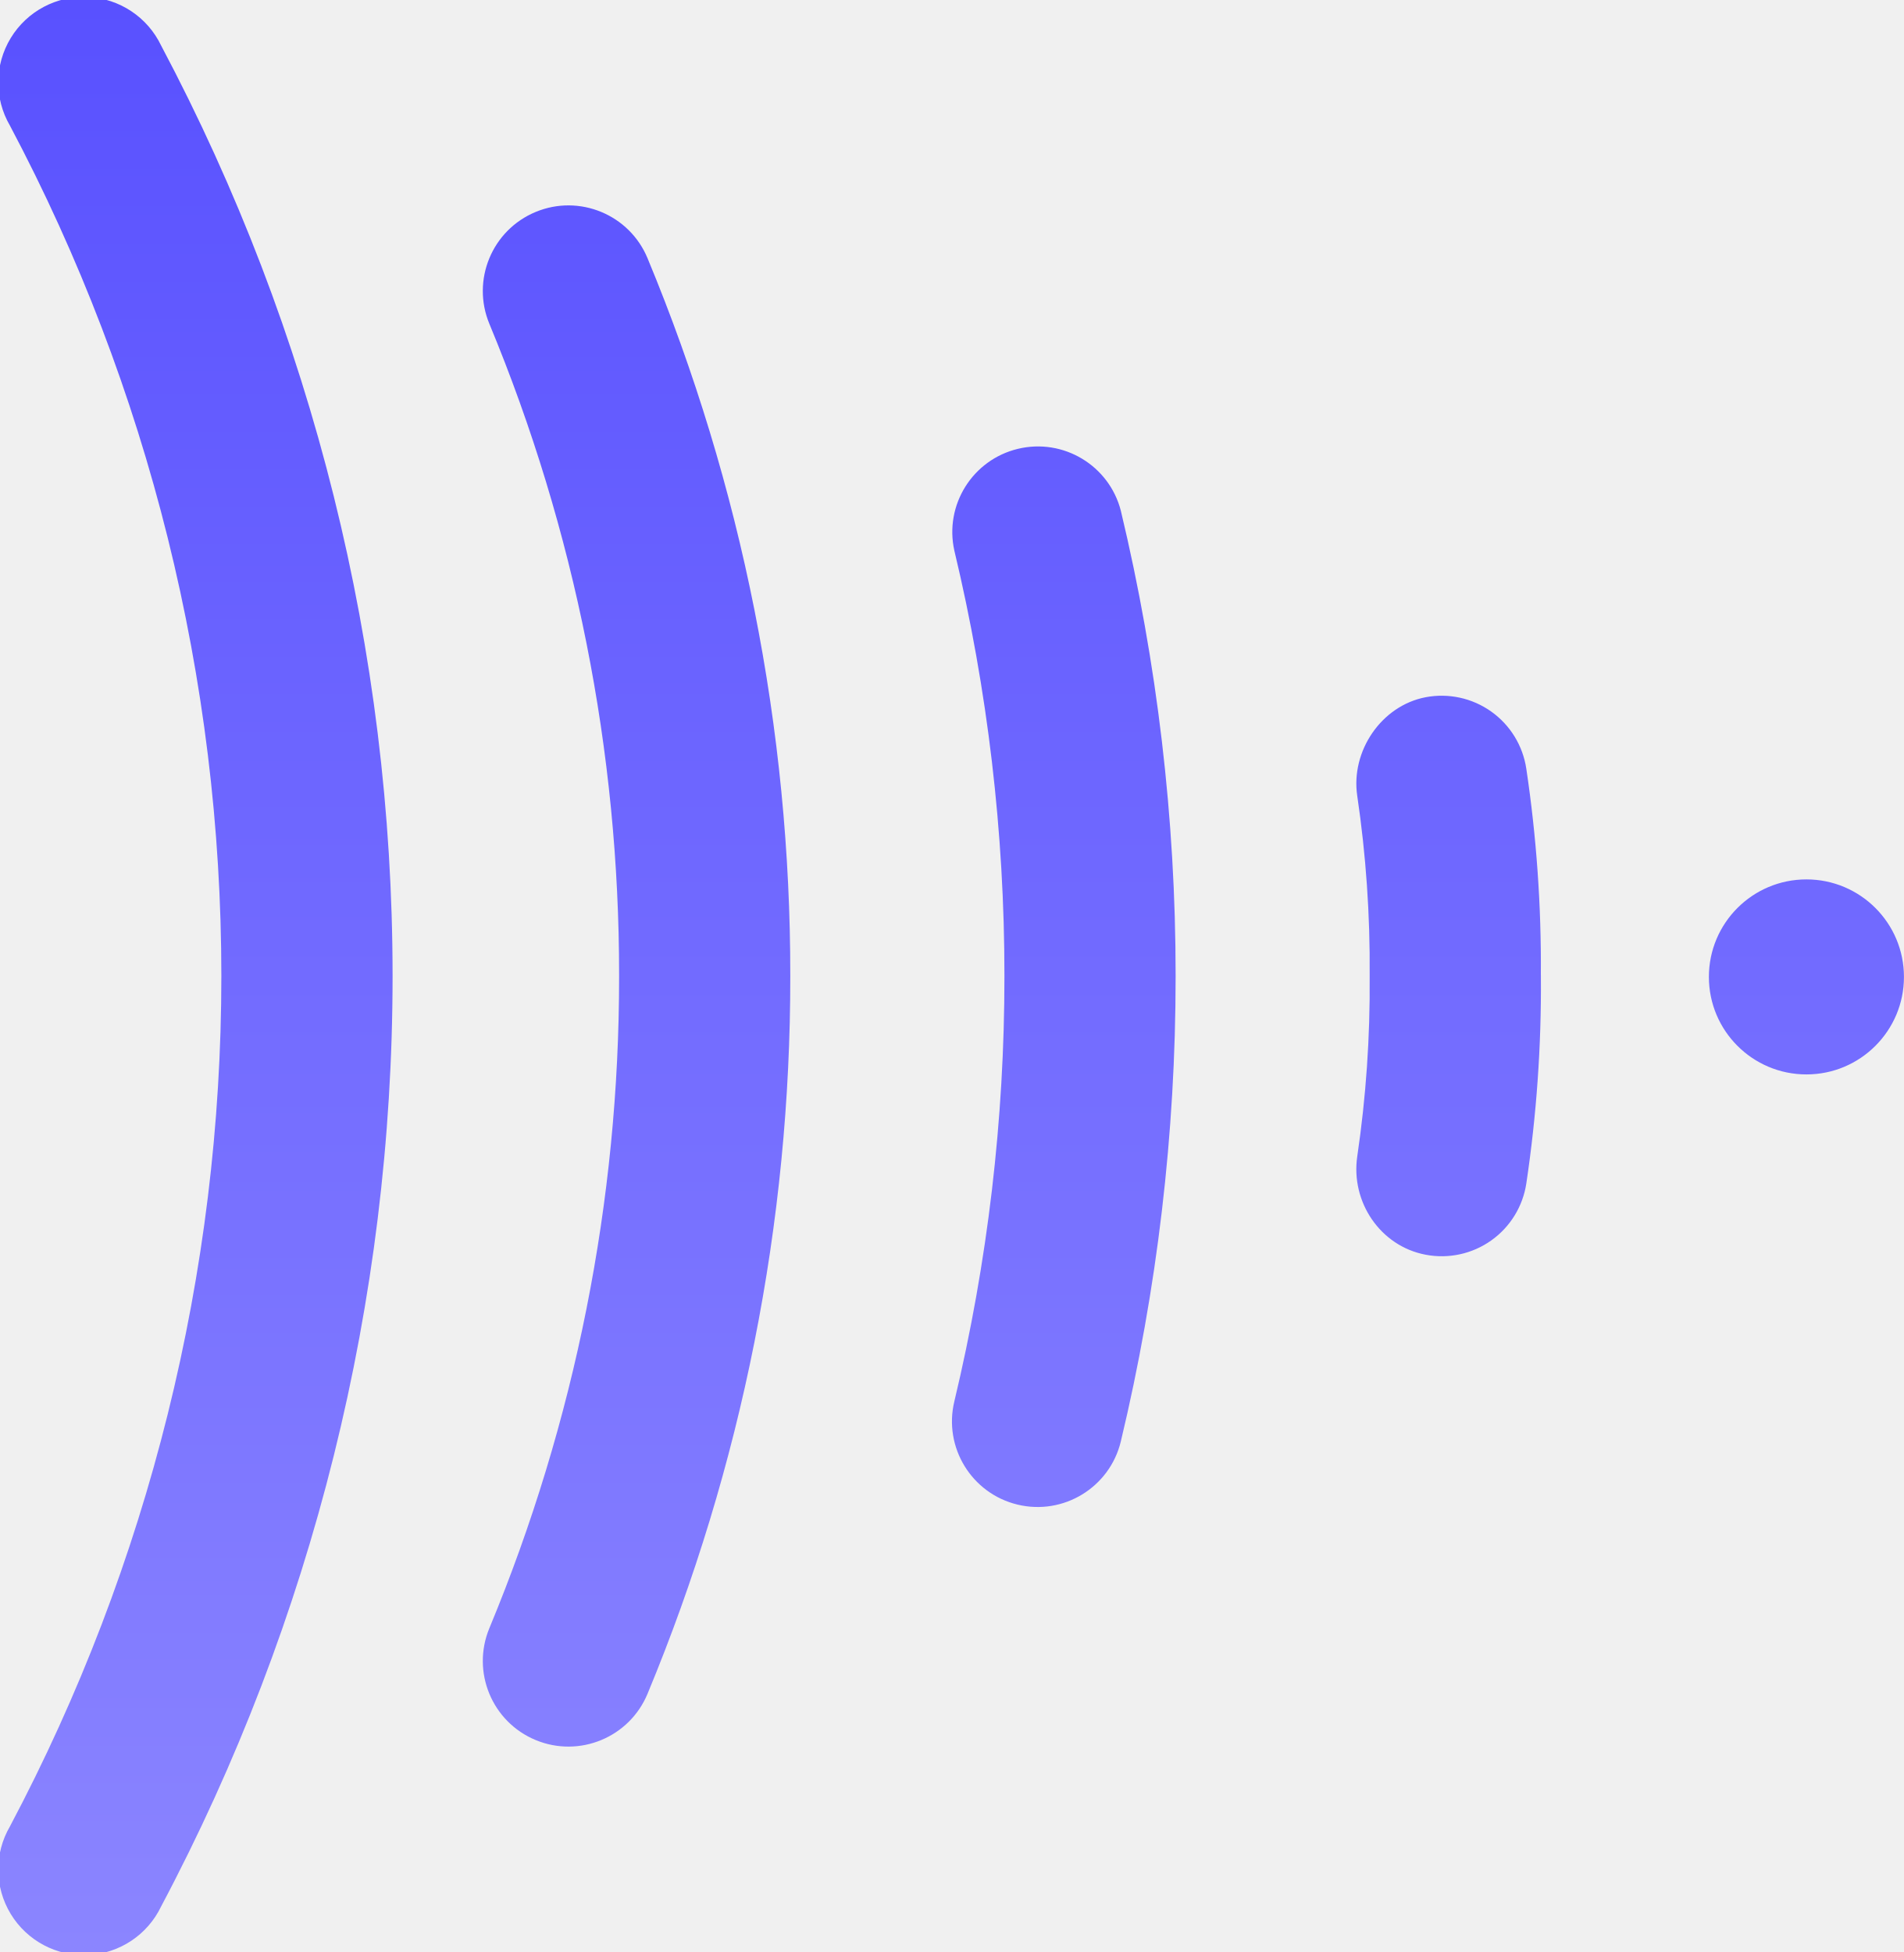
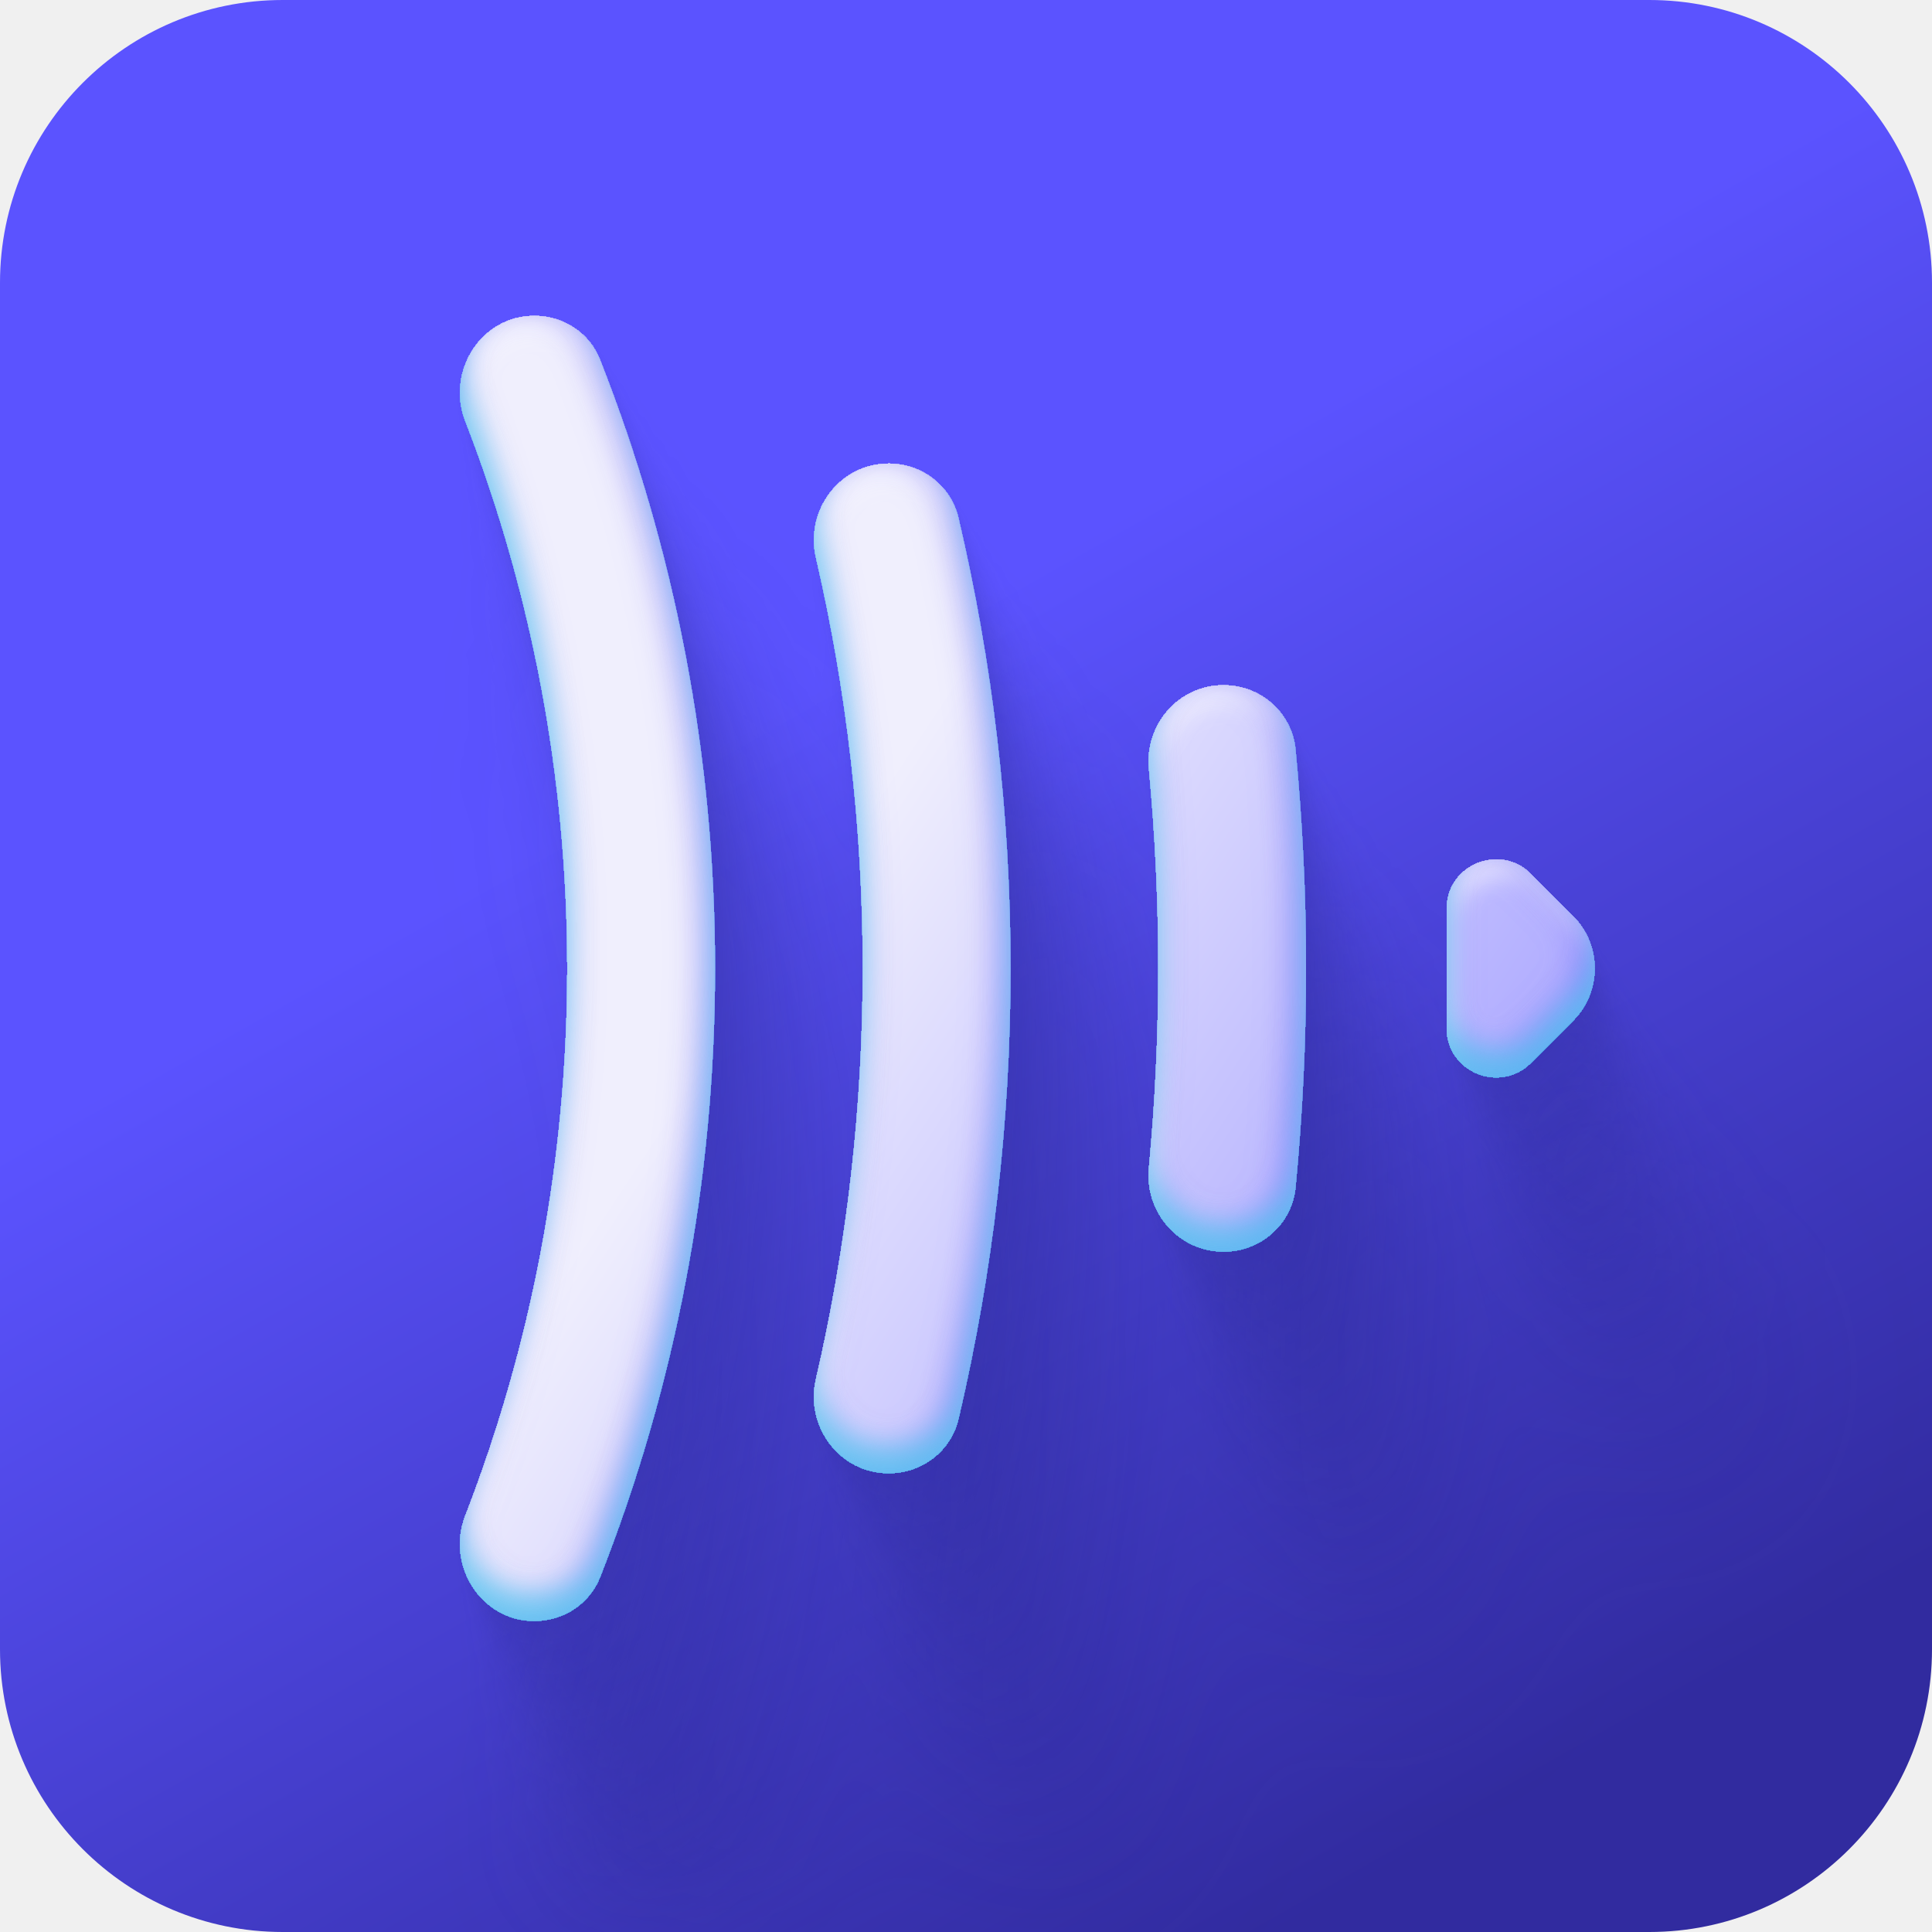
- <svg xmlns="http://www.w3.org/2000/svg" viewBox="0 0 449 460.43">
-   <defs>
-     <style>.cls-1{fill:url(#linear-gradient);}</style>
-     <linearGradient id="linear-gradient" x1="224.5" y1="460.43" x2="224.5" gradientUnits="userSpaceOnUse">
-       <stop offset="0" stop-color="#8b85ff" />
-       <stop offset="1" stop-color="#5951ff" />
-     </linearGradient>
-   </defs>
-   <g id="Layer_2" data-name="Layer 2">
-     <g id="Layer_1-2" data-name="Layer 1">
-       <path class="cls-1" d="M186.37,230.15v.13a440.12,440.12,0,0,1-33.66,169.23,20.19,20.19,0,1,1-37.31-15.45A399.87,399.87,0,0,0,146,230.43h0V230h0A399.83,399.83,0,0,0,115.4,76.37a20.19,20.19,0,0,1,37.31-15.45A440.12,440.12,0,0,1,186.37,230.15Zm177-.15h0a313.22,313.22,0,0,0-3.43-48.69,20.19,20.19,0,0,0-23.74-16.85c-10.45,2-17.69,12.72-16.13,23.24A274.1,274.1,0,0,1,323,230h0v.43h0a274.1,274.1,0,0,1-2.92,42.3c-1.6,10.77,5.43,21.21,16.13,23.23a20.18,20.18,0,0,0,23.74-16.84,313.22,313.22,0,0,0,3.43-48.69h0V230Zm-86.13,0a470.36,470.36,0,0,0-12.92-109.54,20.19,20.19,0,0,0-39.26,9.42,430.22,430.22,0,0,1,11.81,100.33,430.09,430.09,0,0,1-11.81,100.33A20.19,20.19,0,1,0,264.32,340a470.43,470.43,0,0,0,12.92-109.54h0V230ZM92.58,230A468.44,468.44,0,0,0,38,10.75,20.19,20.19,0,1,0,2.35,29.64,428.23,428.23,0,0,1,52.2,230.21,428.24,428.24,0,0,1,2.35,430.79,20.19,20.19,0,1,0,38,449.68,468.5,468.5,0,0,0,92.58,230.43h0V230ZM426,207.43a23,23,0,1,0,23,23A23,23,0,0,0,426,207.43Z" />
+ <svg xmlns="http://www.w3.org/2000/svg" width="42" height="42" viewBox="0 0 42 42" fill="none">
+   <g clip-path="url(#clip0_1881_36572)">
+     <rect width="42" height="42" fill="url(#paint0_linear_1881_36572)" />
+     <g opacity="0.5" filter="url(#filter0_dddddddd_1881_36572)">
+       <path d="M11.617 35.239C10.463 35.239 9.698 34.03 10.115 32.954C11.547 29.263 12.332 25.25 12.332 21.053C12.332 16.856 11.547 12.843 10.115 9.152C9.698 8.075 10.463 6.867 11.617 6.867C12.246 6.867 12.816 7.24 13.046 7.825C14.659 11.922 15.544 16.384 15.544 21.053C15.544 25.722 14.659 30.184 13.046 34.281C12.816 34.865 12.246 35.239 11.617 35.239Z" fill="url(#paint1_linear_1881_36572)" />
+       <path d="M19.319 32.027C18.262 32.027 17.5 31.012 17.739 29.982C18.404 27.113 18.756 24.124 18.756 21.053C18.756 17.982 18.404 14.992 17.739 12.124C17.5 11.094 18.262 10.079 19.319 10.079C20.039 10.079 20.672 10.562 20.837 11.263C21.576 14.406 21.968 17.684 21.968 21.053C21.968 24.422 21.576 27.7 20.837 30.843C20.672 31.544 20.039 32.027 19.319 32.027Z" fill="url(#paint2_linear_1881_36572)" />
+       <path d="M26.598 27.209C25.63 27.209 24.886 26.356 24.977 25.393C25.111 23.964 25.18 22.517 25.18 21.053C25.18 19.589 25.111 18.142 24.977 16.713C24.886 15.749 25.63 14.897 26.598 14.897C27.404 14.897 28.087 15.496 28.164 16.299C28.315 17.863 28.392 19.449 28.392 21.053C28.392 22.657 28.315 24.242 28.164 25.807C28.087 26.609 27.404 27.209 26.598 27.209Z" fill="url(#paint3_linear_1881_36572)" />
+       <path d="M33.279 18.999L34.196 19.917C34.824 20.544 34.824 21.561 34.196 22.188L33.279 23.106C32.604 23.781 31.451 23.303 31.451 22.349V19.756C31.451 18.803 32.604 18.325 33.279 18.999Z" fill="url(#paint4_linear_1881_36572)" />
+     </g>
+     <g filter="url(#filter1_iii_1881_36572)">
+       <path d="M11.617 35.239C10.463 35.239 9.698 34.03 10.115 32.954C11.547 29.263 12.332 25.25 12.332 21.053C12.332 16.856 11.547 12.843 10.115 9.152C9.698 8.075 10.463 6.867 11.617 6.867C12.246 6.867 12.816 7.24 13.046 7.825C14.659 11.922 15.544 16.384 15.544 21.053C15.544 25.722 14.659 30.184 13.046 34.281C12.816 34.865 12.246 35.239 11.617 35.239Z" fill="url(#paint5_linear_1881_36572)" />
+       <path d="M19.319 32.027C18.262 32.027 17.5 31.012 17.739 29.982C18.404 27.113 18.756 24.124 18.756 21.053C18.756 17.982 18.404 14.992 17.739 12.124C17.5 11.094 18.262 10.079 19.319 10.079C20.039 10.079 20.672 10.562 20.837 11.263C21.576 14.406 21.968 17.684 21.968 21.053C21.968 24.422 21.576 27.7 20.837 30.843C20.672 31.544 20.039 32.027 19.319 32.027Z" fill="url(#paint6_linear_1881_36572)" />
+       <path d="M26.598 27.209C25.63 27.209 24.886 26.356 24.977 25.393C25.111 23.964 25.18 22.517 25.18 21.053C25.18 19.589 25.111 18.142 24.977 16.713C24.886 15.749 25.63 14.897 26.598 14.897C27.404 14.897 28.087 15.496 28.164 16.299C28.315 17.863 28.392 19.449 28.392 21.053C28.392 22.657 28.315 24.242 28.164 25.807C28.087 26.609 27.404 27.209 26.598 27.209Z" fill="url(#paint7_linear_1881_36572)" />
+       <path d="M33.279 18.999L34.196 19.917C34.824 20.544 34.824 21.561 34.196 22.188L33.279 23.106C32.604 23.781 31.451 23.303 31.451 22.349V19.756C31.451 18.803 32.604 18.325 33.279 18.999Z" fill="url(#paint8_linear_1881_36572)" />
    </g>
  </g>
+   <defs>
+     <filter id="filter0_dddddddd_1881_36572" x="9.391" y="6.839" width="32.348" height="41.078" filterUnits="userSpaceOnUse" color-interpolation-filters="sRGB">
+       <feFlood flood-opacity="0" result="BackgroundImageFix" />
+       <feColorMatrix in="SourceAlpha" type="matrix" values="0 0 0 0 0 0 0 0 0 0 0 0 0 0 0 0 0 0 127 0" result="hardAlpha" />
+       <feOffset dx="0.033" dy="0.09" />
+       <feGaussianBlur stdDeviation="0.059" />
+       <feColorMatrix type="matrix" values="0 0 0 0 0.129 0 0 0 0 0.129 0 0 0 0 0.482 0 0 0 0.065 0" />
+       <feBlend mode="normal" in2="BackgroundImageFix" result="effect1_dropShadow_1881_36572" />
+       <feColorMatrix in="SourceAlpha" type="matrix" values="0 0 0 0 0 0 0 0 0 0 0 0 0 0 0 0 0 0 127 0" result="hardAlpha" />
+       <feOffset dx="0.141" dy="0.387" />
+       <feGaussianBlur stdDeviation="0.111" />
+       <feColorMatrix type="matrix" values="0 0 0 0 0.129 0 0 0 0 0.129 0 0 0 0 0.482 0 0 0 0.111 0" />
+       <feBlend mode="normal" in2="effect1_dropShadow_1881_36572" result="effect2_dropShadow_1881_36572" />
+       <feColorMatrix in="SourceAlpha" type="matrix" values="0 0 0 0 0 0 0 0 0 0 0 0 0 0 0 0 0 0 127 0" result="hardAlpha" />
+       <feOffset dx="0.341" dy="0.932" />
+       <feGaussianBlur stdDeviation="0.186" />
+       <feColorMatrix type="matrix" values="0 0 0 0 0.129 0 0 0 0 0.129 0 0 0 0 0.482 0 0 0 0.143 0" />
+       <feBlend mode="normal" in2="effect2_dropShadow_1881_36572" result="effect3_dropShadow_1881_36572" />
+       <feColorMatrix in="SourceAlpha" type="matrix" values="0 0 0 0 0 0 0 0 0 0 0 0 0 0 0 0 0 0 127 0" result="hardAlpha" />
+       <feOffset dx="0.646" dy="1.767" />
+       <feGaussianBlur stdDeviation="0.312" />
+       <feColorMatrix type="matrix" values="0 0 0 0 0.129 0 0 0 0 0.129 0 0 0 0 0.482 0 0 0 0.17 0" />
+       <feBlend mode="normal" in2="effect3_dropShadow_1881_36572" result="effect4_dropShadow_1881_36572" />
+       <feColorMatrix in="SourceAlpha" type="matrix" values="0 0 0 0 0 0 0 0 0 0 0 0 0 0 0 0 0 0 127 0" result="hardAlpha" />
+       <feOffset dx="1.073" dy="2.934" />
+       <feGaussianBlur stdDeviation="0.519" />
+       <feColorMatrix type="matrix" values="0 0 0 0 0.129 0 0 0 0 0.129 0 0 0 0 0.482 0 0 0 0.197 0" />
+       <feBlend mode="normal" in2="effect4_dropShadow_1881_36572" result="effect5_dropShadow_1881_36572" />
+       <feColorMatrix in="SourceAlpha" type="matrix" values="0 0 0 0 0 0 0 0 0 0 0 0 0 0 0 0 0 0 127 0" result="hardAlpha" />
+       <feOffset dx="1.636" dy="4.474" />
+       <feGaussianBlur stdDeviation="0.837" />
+       <feColorMatrix type="matrix" values="0 0 0 0 0.129 0 0 0 0 0.129 0 0 0 0 0.482 0 0 0 0.23 0" />
+       <feBlend mode="normal" in2="effect5_dropShadow_1881_36572" result="effect6_dropShadow_1881_36572" />
+       <feColorMatrix in="SourceAlpha" type="matrix" values="0 0 0 0 0 0 0 0 0 0 0 0 0 0 0 0 0 0 127 0" result="hardAlpha" />
+       <feOffset dx="2.35" dy="6.428" />
+       <feGaussianBlur stdDeviation="1.294" />
+       <feColorMatrix type="matrix" values="0 0 0 0 0.129 0 0 0 0 0.129 0 0 0 0 0.482 0 0 0 0.275 0" />
+       <feBlend mode="normal" in2="effect6_dropShadow_1881_36572" result="effect7_dropShadow_1881_36572" />
+       <feColorMatrix in="SourceAlpha" type="matrix" values="0 0 0 0 0 0 0 0 0 0 0 0 0 0 0 0 0 0 127 0" result="hardAlpha" />
+       <feOffset dx="3.231" dy="8.837" />
+       <feGaussianBlur stdDeviation="1.92" />
+       <feColorMatrix type="matrix" values="0 0 0 0 0.129 0 0 0 0 0.129 0 0 0 0 0.482 0 0 0 0.34 0" />
+       <feBlend mode="normal" in2="effect7_dropShadow_1881_36572" result="effect8_dropShadow_1881_36572" />
+       <feBlend mode="normal" in="SourceGraphic" in2="effect8_dropShadow_1881_36572" result="shape" />
+     </filter>
+     <filter id="filter1_iii_1881_36572" x="9.856" y="6.291" width="24.954" height="29.332" filterUnits="userSpaceOnUse" color-interpolation-filters="sRGB">
+       <feFlood flood-opacity="0" result="BackgroundImageFix" />
+       <feBlend mode="normal" in="SourceGraphic" in2="BackgroundImageFix" result="shape" />
+       <feColorMatrix in="SourceAlpha" type="matrix" values="0 0 0 0 0 0 0 0 0 0 0 0 0 0 0 0 0 0 127 0" result="hardAlpha" />
+       <feOffset dx="0.144" dy="0.384" />
+       <feGaussianBlur stdDeviation="0.24" />
+       <feComposite in2="hardAlpha" operator="arithmetic" k2="-1" k3="1" />
+       <feColorMatrix type="matrix" values="0 0 0 0 1 0 0 0 0 1 0 0 0 0 1 0 0 0 0.7 0" />
+       <feBlend mode="normal" in2="shape" result="effect1_innerShadow_1881_36572" />
+       <feColorMatrix in="SourceAlpha" type="matrix" values="0 0 0 0 0 0 0 0 0 0 0 0 0 0 0 0 0 0 127 0" result="hardAlpha" />
+       <feOffset dx="-0.144" dy="-0.288" />
+       <feGaussianBlur stdDeviation="0.432" />
+       <feComposite in2="hardAlpha" operator="arithmetic" k2="-1" k3="1" />
+       <feColorMatrix type="matrix" values="0 0 0 0 0.341 0 0 0 0 0.31 0 0 0 0 0.965 0 0 0 0.7 0" />
+       <feBlend mode="normal" in2="effect1_innerShadow_1881_36572" result="effect2_innerShadow_1881_36572" />
+       <feColorMatrix in="SourceAlpha" type="matrix" values="0 0 0 0 0 0 0 0 0 0 0 0 0 0 0 0 0 0 127 0" result="hardAlpha" />
+       <feOffset dy="-0.576" />
+       <feGaussianBlur stdDeviation="0.288" />
+       <feComposite in2="hardAlpha" operator="arithmetic" k2="-1" k3="1" />
+       <feColorMatrix type="matrix" values="0 0 0 0 0.28 0 0 0 0 0.92 0 0 0 0 0.92 0 0 0 0.54 0" />
+       <feBlend mode="normal" in2="effect2_innerShadow_1881_36572" result="effect3_innerShadow_1881_36572" />
+     </filter>
+     <linearGradient id="paint0_linear_1881_36572" x1="20.902" y1="13.13" x2="34.958" y2="37.971" gradientUnits="userSpaceOnUse">
+       <stop stop-color="#5B53FF" />
+       <stop offset="1" stop-color="#312B9F" />
+     </linearGradient>
+     <linearGradient id="paint1_linear_1881_36572" x1="31.577" y1="26.003" x2="18.832" y2="17.609" gradientUnits="userSpaceOnUse">
+       <stop stop-color="#AFABFF" />
+       <stop offset="1" stop-color="#F0EFFD" />
+     </linearGradient>
+     <linearGradient id="paint2_linear_1881_36572" x1="31.577" y1="26.003" x2="18.832" y2="17.609" gradientUnits="userSpaceOnUse">
+       <stop stop-color="#AFABFF" />
+       <stop offset="1" stop-color="#F0EFFD" />
+     </linearGradient>
+     <linearGradient id="paint3_linear_1881_36572" x1="31.577" y1="26.003" x2="18.832" y2="17.609" gradientUnits="userSpaceOnUse">
+       <stop stop-color="#AFABFF" />
+       <stop offset="1" stop-color="#F0EFFD" />
+     </linearGradient>
+     <linearGradient id="paint4_linear_1881_36572" x1="31.577" y1="26.003" x2="18.832" y2="17.609" gradientUnits="userSpaceOnUse">
+       <stop stop-color="#AFABFF" />
+       <stop offset="1" stop-color="#F0EFFD" />
+     </linearGradient>
+     <linearGradient id="paint5_linear_1881_36572" x1="31.577" y1="26.003" x2="18.832" y2="17.609" gradientUnits="userSpaceOnUse">
+       <stop stop-color="#AFABFF" />
+       <stop offset="1" stop-color="#F0EFFD" />
+     </linearGradient>
+     <linearGradient id="paint6_linear_1881_36572" x1="31.577" y1="26.003" x2="18.832" y2="17.609" gradientUnits="userSpaceOnUse">
+       <stop stop-color="#AFABFF" />
+       <stop offset="1" stop-color="#F0EFFD" />
+     </linearGradient>
+     <linearGradient id="paint7_linear_1881_36572" x1="31.577" y1="26.003" x2="18.832" y2="17.609" gradientUnits="userSpaceOnUse">
+       <stop stop-color="#AFABFF" />
+       <stop offset="1" stop-color="#F0EFFD" />
+     </linearGradient>
+     <linearGradient id="paint8_linear_1881_36572" x1="31.577" y1="26.003" x2="18.832" y2="17.609" gradientUnits="userSpaceOnUse">
+       <stop stop-color="#AFABFF" />
+       <stop offset="1" stop-color="#F0EFFD" />
+     </linearGradient>
+     <clipPath id="clip0_1881_36572">
+       <rect width="42" height="42" rx="6.146" fill="white" />
+     </clipPath>
+   </defs>
</svg>
